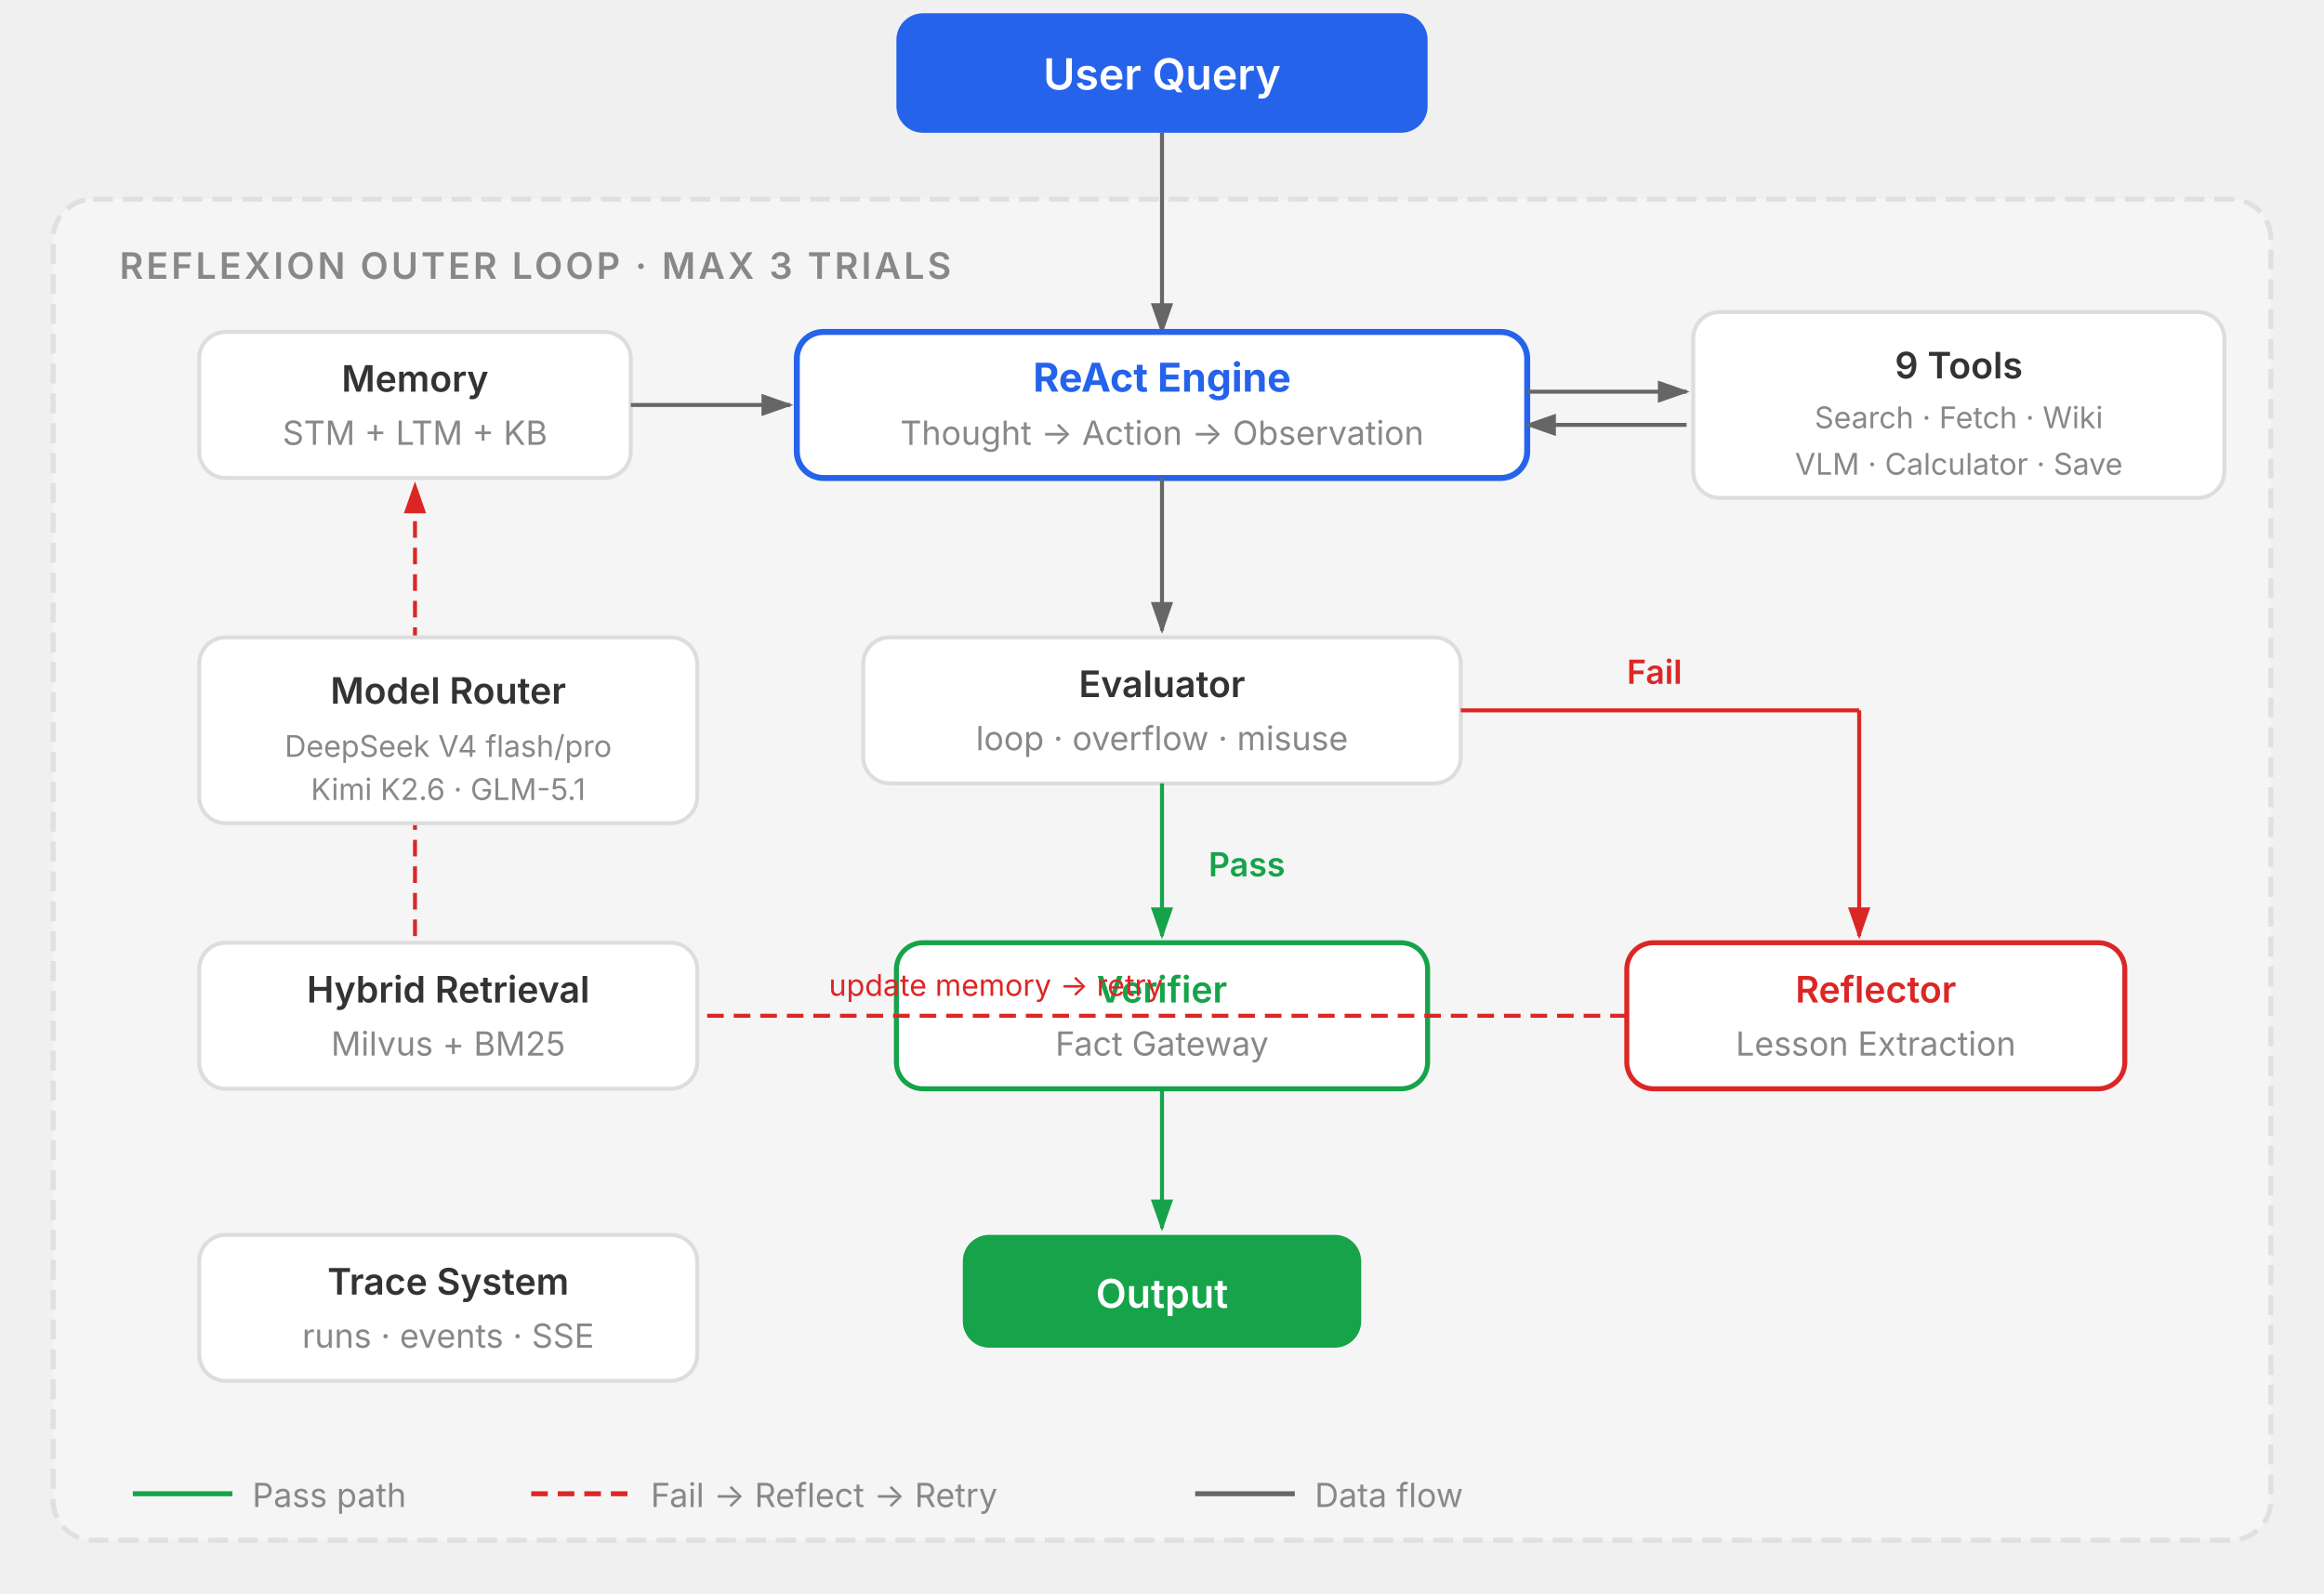
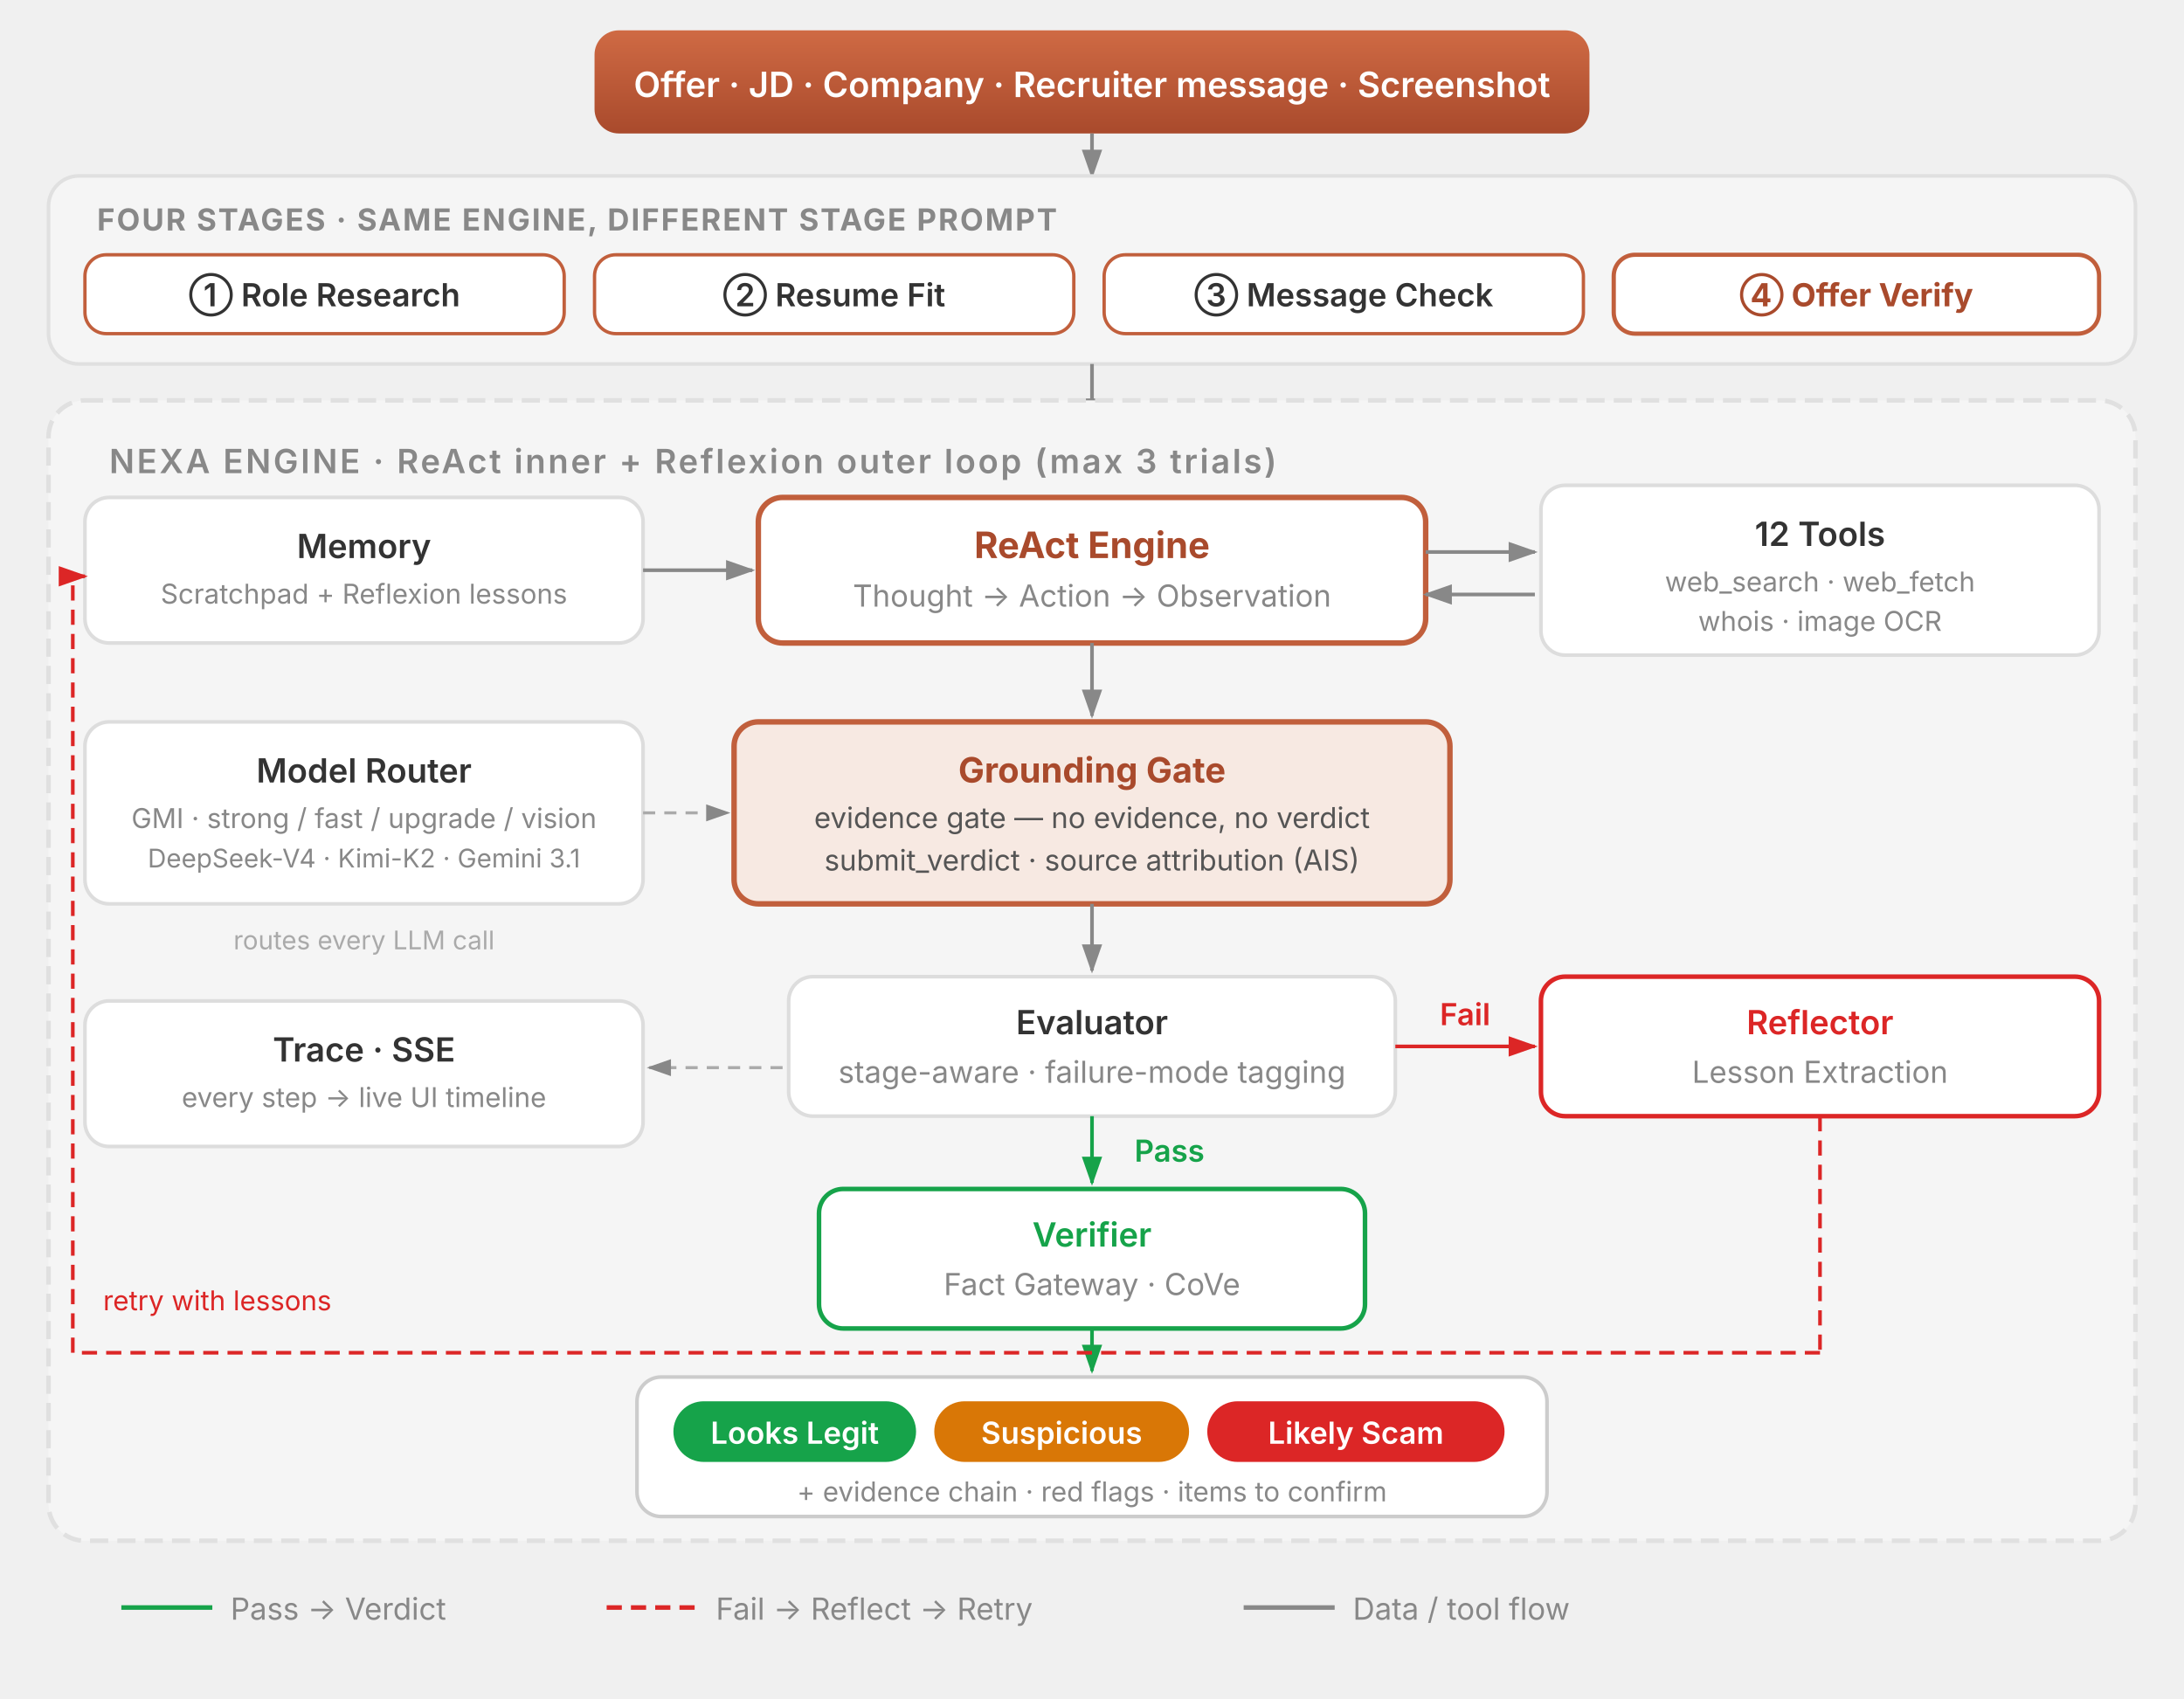
- <svg xmlns="http://www.w3.org/2000/svg" viewBox="0 0 700 480" role="img" style="font-family: -apple-system, BlinkMacSystemFont, 'Segoe UI', sans-serif;">
+ <svg xmlns="http://www.w3.org/2000/svg" viewBox="0 0 720 560" role="img" style="font-family: -apple-system, BlinkMacSystemFont, 'Segoe UI', sans-serif;">
  <defs>
    <marker id="arrow" viewBox="0 0 10 7" refX="9" refY="3.5" markerWidth="8" markerHeight="6" orient="auto">
-       <path d="M 0 0 L 10 3.5 L 0 7 z" fill="#666" />
+       <path d="M 0 0 L 10 3.5 L 0 7 z" fill="#888" />
    </marker>
    <marker id="arrow-green" viewBox="0 0 10 7" refX="9" refY="3.5" markerWidth="8" markerHeight="6" orient="auto">
      <path d="M 0 0 L 10 3.5 L 0 7 z" fill="#16a34a" />
    </marker>
    <marker id="arrow-red" viewBox="0 0 10 7" refX="9" refY="3.5" markerWidth="8" markerHeight="6" orient="auto">
      <path d="M 0 0 L 10 3.5 L 0 7 z" fill="#dc2626" />
    </marker>
+     <marker id="arrow-brand" viewBox="0 0 10 7" refX="9" refY="3.5" markerWidth="8" markerHeight="6" orient="auto">
+       <path d="M 0 0 L 10 3.5 L 0 7 z" fill="#C15F3C" />
+     </marker>
+     <linearGradient id="oc-brand" x1="0" y1="0" x2="0" y2="1">
+       <stop offset="0" stop-color="#CF6A44" />
+       <stop offset="1" stop-color="#A94A2C" />
+     </linearGradient>
  </defs>
-   <rect x="16" y="60" width="668" height="404" rx="12" fill="var(--diagram-bg, #f5f5f5)" stroke="var(--border, #e0e0e0)" stroke-width="1.5" stroke-dasharray="6 3" />
-   <text x="36" y="84" font-size="11" font-weight="600" fill="var(--text-muted, #888)" letter-spacing="0.08em">REFLEXION OUTER LOOP · MAX 3 TRIALS</text>
-   <rect x="270" y="4" width="160" height="36" rx="8" fill="var(--accent, #2563eb)" />
-   <text x="350" y="27" text-anchor="middle" font-size="13" font-weight="600" fill="#fff">User Query</text>
-   <line x1="350" y1="40" x2="350" y2="100" stroke="var(--text-muted, #666)" stroke-width="1.2" marker-end="url(#arrow)" />
-   <rect x="60" y="100" width="130" height="44" rx="8" fill="var(--card-bg, #fff)" stroke="var(--border, #ddd)" stroke-width="1.2" />
-   <text x="125" y="118" text-anchor="middle" font-size="11" font-weight="600" fill="var(--text, #333)">Memory</text>
-   <text x="125" y="134" text-anchor="middle" font-size="10" fill="var(--text-muted, #888)">STM + LTM + KB</text>
-   <rect x="240" y="100" width="220" height="44" rx="8" fill="var(--card-bg, #fff)" stroke="var(--accent, #2563eb)" stroke-width="1.8" />
-   <text x="350" y="118" text-anchor="middle" font-size="12" font-weight="700" fill="var(--accent, #2563eb)">ReAct Engine</text>
-   <text x="350" y="134" text-anchor="middle" font-size="10" fill="var(--text-muted, #888)">Thought → Action → Observation</text>
-   <line x1="190" y1="122" x2="238" y2="122" stroke="var(--text-muted, #666)" stroke-width="1.2" marker-end="url(#arrow)" />
-   <rect x="510" y="94" width="160" height="56" rx="8" fill="var(--card-bg, #fff)" stroke="var(--border, #ddd)" stroke-width="1.2" />
-   <text x="590" y="114" text-anchor="middle" font-size="11" font-weight="600" fill="var(--text, #333)">9 Tools</text>
-   <text x="590" y="129" text-anchor="middle" font-size="9" fill="var(--text-muted, #888)">Search · Fetch · Wiki</text>
-   <text x="590" y="143" text-anchor="middle" font-size="9" fill="var(--text-muted, #888)">VLM · Calculator · Save</text>
-   <line x1="460" y1="118" x2="508" y2="118" stroke="var(--text-muted, #666)" stroke-width="1.2" marker-end="url(#arrow)" />
-   <line x1="508" y1="128" x2="460" y2="128" stroke="var(--text-muted, #666)" stroke-width="1.2" marker-end="url(#arrow)" />
-   <line x1="350" y1="144" x2="350" y2="190" stroke="var(--text-muted, #666)" stroke-width="1.2" marker-end="url(#arrow)" />
-   <rect x="260" y="192" width="180" height="44" rx="8" fill="var(--card-bg, #fff)" stroke="var(--border, #ddd)" stroke-width="1.2" />
-   <text x="350" y="210" text-anchor="middle" font-size="11" font-weight="600" fill="var(--text, #333)">Evaluator</text>
-   <text x="350" y="226" text-anchor="middle" font-size="10" fill="var(--text-muted, #888)">loop · overflow · misuse</text>
-   <line x1="350" y1="236" x2="350" y2="282" stroke="#16a34a" stroke-width="1.2" marker-end="url(#arrow-green)" />
-   <text x="364" y="264" font-size="10" font-weight="600" fill="#16a34a">Pass</text>
-   <rect x="270" y="284" width="160" height="44" rx="8" fill="var(--card-bg, #fff)" stroke="#16a34a" stroke-width="1.5" />
-   <text x="350" y="302" text-anchor="middle" font-size="11" font-weight="600" fill="#16a34a">Verifier</text>
-   <text x="350" y="318" text-anchor="middle" font-size="10" fill="var(--text-muted, #888)">Fact Gateway</text>
-   <line x1="350" y1="328" x2="350" y2="370" stroke="#16a34a" stroke-width="1.2" marker-end="url(#arrow-green)" />
-   <rect x="290" y="372" width="120" height="34" rx="8" fill="#16a34a" />
-   <text x="350" y="394" text-anchor="middle" font-size="12" font-weight="600" fill="#fff">Output</text>
-   <line x1="440" y1="214" x2="560" y2="214" stroke="#dc2626" stroke-width="1.2" />
-   <line x1="560" y1="214" x2="560" y2="282" stroke="#dc2626" stroke-width="1.2" marker-end="url(#arrow-red)" />
-   <text x="490" y="206" font-size="10" font-weight="600" fill="#dc2626">Fail</text>
-   <rect x="490" y="284" width="150" height="44" rx="8" fill="var(--card-bg, #fff)" stroke="#dc2626" stroke-width="1.5" />
-   <text x="565" y="302" text-anchor="middle" font-size="11" font-weight="600" fill="#dc2626">Reflector</text>
-   <text x="565" y="318" text-anchor="middle" font-size="10" fill="var(--text-muted, #888)">Lesson Extraction</text>
-   <line x1="490" y1="306" x2="125" y2="306" stroke="#dc2626" stroke-width="1.2" stroke-dasharray="5 3" />
-   <line x1="125" y1="306" x2="125" y2="146" stroke="#dc2626" stroke-width="1.2" stroke-dasharray="5 3" marker-end="url(#arrow-red)" />
-   <text x="300" y="300" text-anchor="middle" font-size="9" fill="#dc2626">update memory → retry</text>
-   <rect x="60" y="192" width="150" height="56" rx="8" fill="var(--card-bg, #fff)" stroke="var(--border, #ddd)" stroke-width="1.2" />
-   <text x="135" y="212" text-anchor="middle" font-size="11" font-weight="600" fill="var(--text, #333)">Model Router</text>
-   <text x="135" y="228" text-anchor="middle" font-size="9" fill="var(--text-muted, #888)">DeepSeek V4 flash/pro</text>
-   <text x="135" y="241" text-anchor="middle" font-size="9" fill="var(--text-muted, #888)">Kimi K2.6 · GLM-5.1</text>
-   <rect x="60" y="372" width="150" height="44" rx="8" fill="var(--card-bg, #fff)" stroke="var(--border, #ddd)" stroke-width="1.2" />
-   <text x="135" y="390" text-anchor="middle" font-size="11" font-weight="600" fill="var(--text, #333)">Trace System</text>
-   <text x="135" y="406" text-anchor="middle" font-size="10" fill="var(--text-muted, #888)">runs · events · SSE</text>
-   <rect x="60" y="284" width="150" height="44" rx="8" fill="var(--card-bg, #fff)" stroke="var(--border, #ddd)" stroke-width="1.2" />
-   <text x="135" y="302" text-anchor="middle" font-size="11" font-weight="600" fill="var(--text, #333)">Hybrid Retrieval</text>
-   <text x="135" y="318" text-anchor="middle" font-size="10" fill="var(--text-muted, #888)">Milvus + BM25</text>
-   <line x1="40" y1="450" x2="70" y2="450" stroke="#16a34a" stroke-width="1.5" />
-   <text x="76" y="454" font-size="10" fill="var(--text-muted, #888)">Pass path</text>
-   <line x1="160" y1="450" x2="190" y2="450" stroke="#dc2626" stroke-width="1.5" stroke-dasharray="5 3" />
-   <text x="196" y="454" font-size="10" fill="var(--text-muted, #888)">Fail → Reflect → Retry</text>
-   <line x1="360" y1="450" x2="390" y2="450" stroke="var(--text-muted, #666)" stroke-width="1.5" />
-   <text x="396" y="454" font-size="10" fill="var(--text-muted, #888)">Data flow</text>
+   <rect x="196" y="10" width="328" height="34" rx="8" fill="url(#oc-brand)" />
+   <text x="360" y="32" text-anchor="middle" font-size="11.5" font-weight="600" fill="#fff">Offer · JD · Company · Recruiter message · Screenshot</text>
+   <line x1="360" y1="44" x2="360" y2="58" stroke="var(--text-muted, #888)" stroke-width="1.2" marker-end="url(#arrow)" />
+   <rect x="16" y="58" width="688" height="62" rx="10" fill="var(--diagram-bg, #f5f5f5)" stroke="var(--border, #e0e0e0)" stroke-width="1.2" />
+   <text x="32" y="76" font-size="10" font-weight="700" fill="var(--text-muted, #888)" letter-spacing="0.06em">FOUR STAGES · SAME ENGINE, DIFFERENT STAGE PROMPT</text>
+   <g>
+     <rect x="28" y="84" width="158" height="26" rx="7" fill="var(--card-bg, #fff)" stroke="#C15F3C" stroke-width="1.1" />
+     <text x="107" y="101" text-anchor="middle" font-size="10.5" font-weight="600" fill="var(--text, #333)">① Role Research</text>
+     <rect x="196" y="84" width="158" height="26" rx="7" fill="var(--card-bg, #fff)" stroke="#C15F3C" stroke-width="1.1" />
+     <text x="275" y="101" text-anchor="middle" font-size="10.5" font-weight="600" fill="var(--text, #333)">② Resume Fit</text>
+     <rect x="364" y="84" width="158" height="26" rx="7" fill="var(--card-bg, #fff)" stroke="#C15F3C" stroke-width="1.1" />
+     <text x="443" y="101" text-anchor="middle" font-size="10.5" font-weight="600" fill="var(--text, #333)">③ Message Check</text>
+     <rect x="532" y="84" width="160" height="26" rx="7" fill="var(--card-bg, #fff)" stroke="#C15F3C" stroke-width="1.4" />
+     <text x="612" y="101" text-anchor="middle" font-size="10.5" font-weight="700" fill="var(--brand-strong, #A94A2C)">④ Offer Verify</text>
+   </g>
+   <line x1="360" y1="120" x2="360" y2="140" stroke="var(--text-muted, #888)" stroke-width="1.2" marker-end="url(#arrow)" />
+   <rect x="16" y="132" width="688" height="376" rx="12" fill="var(--diagram-bg, #f5f5f5)" stroke="var(--border, #e0e0e0)" stroke-width="1.5" stroke-dasharray="6 3" />
+   <text x="36" y="156" font-size="11" font-weight="600" fill="var(--text-muted, #888)" letter-spacing="0.07em">NEXA ENGINE · ReAct inner + Reflexion outer loop (max 3 trials)</text>
+   <rect x="28" y="164" width="184" height="48" rx="8" fill="var(--card-bg, #fff)" stroke="var(--border, #ddd)" stroke-width="1.2" />
+   <text x="120" y="184" text-anchor="middle" font-size="11" font-weight="600" fill="var(--text, #333)">Memory</text>
+   <text x="120" y="199" text-anchor="middle" font-size="9" fill="var(--text-muted, #888)">Scratchpad + Reflexion lessons</text>
+   <line x1="212" y1="188" x2="248" y2="188" stroke="var(--text-muted, #888)" stroke-width="1.2" marker-end="url(#arrow)" />
+   <rect x="250" y="164" width="220" height="48" rx="8" fill="var(--card-bg, #fff)" stroke="#C15F3C" stroke-width="1.8" />
+   <text x="360" y="184" text-anchor="middle" font-size="12" font-weight="700" fill="var(--brand-strong, #A94A2C)">ReAct Engine</text>
+   <text x="360" y="200" text-anchor="middle" font-size="10" fill="var(--text-muted, #888)">Thought → Action → Observation</text>
+   <rect x="508" y="160" width="184" height="56" rx="8" fill="var(--card-bg, #fff)" stroke="var(--border, #ddd)" stroke-width="1.2" />
+   <text x="600" y="180" text-anchor="middle" font-size="11" font-weight="600" fill="var(--text, #333)">12 Tools</text>
+   <text x="600" y="195" text-anchor="middle" font-size="9" fill="var(--text-muted, #888)">web_search · web_fetch</text>
+   <text x="600" y="208" text-anchor="middle" font-size="9" fill="var(--text-muted, #888)">whois · image OCR</text>
+   <line x1="470" y1="182" x2="506" y2="182" stroke="var(--text-muted, #888)" stroke-width="1.2" marker-end="url(#arrow)" />
+   <line x1="506" y1="196" x2="470" y2="196" stroke="var(--text-muted, #888)" stroke-width="1.2" marker-end="url(#arrow)" />
+   <line x1="360" y1="212" x2="360" y2="236" stroke="var(--text-muted, #888)" stroke-width="1.2" marker-end="url(#arrow)" />
+   <rect x="242" y="238" width="236" height="60" rx="8" fill="var(--gate-bg, #f7e9e2)" stroke="#C15F3C" stroke-width="1.8" />
+   <text x="360" y="258" text-anchor="middle" font-size="11.5" font-weight="700" fill="var(--brand-strong, #A94A2C)">Grounding Gate</text>
+   <text x="360" y="273" text-anchor="middle" font-size="9.5" fill="var(--text, #555)">evidence gate — no evidence, no verdict</text>
+   <text x="360" y="287" text-anchor="middle" font-size="9.5" fill="var(--text, #555)">submit_verdict · source attribution (AIS)</text>
+   <line x1="360" y1="298" x2="360" y2="320" stroke="var(--text-muted, #888)" stroke-width="1.2" marker-end="url(#arrow)" />
+   <rect x="260" y="322" width="200" height="46" rx="8" fill="var(--card-bg, #fff)" stroke="var(--border, #ddd)" stroke-width="1.2" />
+   <text x="360" y="341" text-anchor="middle" font-size="11" font-weight="600" fill="var(--text, #333)">Evaluator</text>
+   <text x="360" y="357" text-anchor="middle" font-size="10" fill="var(--text-muted, #888)">stage-aware · failure-mode tagging</text>
+   <line x1="460" y1="345" x2="506" y2="345" stroke="#dc2626" stroke-width="1.2" marker-end="url(#arrow-red)" />
+   <text x="483" y="338" text-anchor="middle" font-size="10" font-weight="600" fill="#dc2626">Fail</text>
+   <rect x="508" y="322" width="184" height="46" rx="8" fill="var(--card-bg, #fff)" stroke="#dc2626" stroke-width="1.5" />
+   <text x="600" y="341" text-anchor="middle" font-size="11" font-weight="600" fill="#dc2626">Reflector</text>
+   <text x="600" y="357" text-anchor="middle" font-size="10" fill="var(--text-muted, #888)">Lesson Extraction</text>
+   <line x1="360" y1="368" x2="360" y2="390" stroke="#16a34a" stroke-width="1.2" marker-end="url(#arrow-green)" />
+   <text x="374" y="383" font-size="10" font-weight="600" fill="#16a34a">Pass</text>
+   <rect x="270" y="392" width="180" height="46" rx="8" fill="var(--card-bg, #fff)" stroke="#16a34a" stroke-width="1.5" />
+   <text x="360" y="411" text-anchor="middle" font-size="11" font-weight="600" fill="#16a34a">Verifier</text>
+   <text x="360" y="427" text-anchor="middle" font-size="10" fill="var(--text-muted, #888)">Fact Gateway · CoVe</text>
+   <line x1="360" y1="438" x2="360" y2="452" stroke="#16a34a" stroke-width="1.2" marker-end="url(#arrow-green)" />
+   <rect x="210" y="454" width="300" height="46" rx="8" fill="var(--card-bg, #fff)" stroke="var(--border, #ccc)" stroke-width="1.2" />
+   <rect x="222" y="462" width="80" height="20" rx="10" fill="#16a34a" />
+   <text x="262" y="476" text-anchor="middle" font-size="10" font-weight="600" fill="#fff">Looks Legit</text>
+   <rect x="308" y="462" width="84" height="20" rx="10" fill="#d97706" />
+   <text x="350" y="476" text-anchor="middle" font-size="10" font-weight="600" fill="#fff">Suspicious</text>
+   <rect x="398" y="462" width="98" height="20" rx="10" fill="#dc2626" />
+   <text x="447" y="476" text-anchor="middle" font-size="10" font-weight="600" fill="#fff">Likely Scam</text>
+   <text x="360" y="495" text-anchor="middle" font-size="9" fill="var(--text-muted, #888)">+ evidence chain · red flags · items to confirm</text>
+   <rect x="28" y="238" width="184" height="60" rx="8" fill="var(--card-bg, #fff)" stroke="var(--border, #ddd)" stroke-width="1.2" />
+   <text x="120" y="258" text-anchor="middle" font-size="11" font-weight="600" fill="var(--text, #333)">Model Router</text>
+   <text x="120" y="273" text-anchor="middle" font-size="9" fill="var(--text-muted, #888)">GMI · strong / fast / upgrade / vision</text>
+   <text x="120" y="286" text-anchor="middle" font-size="8.5" fill="var(--text-muted, #888)">DeepSeek-V4 · Kimi-K2 · Gemini 3.1</text>
+   <line x1="212" y1="268" x2="240" y2="268" stroke="var(--text-muted, #aaa)" stroke-width="1" stroke-dasharray="4 3" marker-end="url(#arrow)" />
+   <text x="120" y="313" text-anchor="middle" font-size="8.5" fill="var(--text-muted, #aaa)">routes every LLM call</text>
+   <rect x="28" y="330" width="184" height="48" rx="8" fill="var(--card-bg, #fff)" stroke="var(--border, #ddd)" stroke-width="1.2" />
+   <text x="120" y="350" text-anchor="middle" font-size="11" font-weight="600" fill="var(--text, #333)">Trace · SSE</text>
+   <text x="120" y="365" text-anchor="middle" font-size="9" fill="var(--text-muted, #888)">every step → live UI timeline</text>
+   <line x1="258" y1="352" x2="214" y2="352" stroke="var(--text-muted, #aaa)" stroke-width="1" stroke-dasharray="4 3" marker-end="url(#arrow)" />
+   <line x1="600" y1="368" x2="600" y2="446" stroke="#dc2626" stroke-width="1.2" stroke-dasharray="5 3" />
+   <line x1="600" y1="446" x2="24" y2="446" stroke="#dc2626" stroke-width="1.2" stroke-dasharray="5 3" />
+   <line x1="24" y1="446" x2="24" y2="190" stroke="#dc2626" stroke-width="1.2" stroke-dasharray="5 3" />
+   <line x1="24" y1="190" x2="28" y2="190" stroke="#dc2626" stroke-width="1.2" stroke-dasharray="5 3" marker-end="url(#arrow-red)" />
+   <text x="34" y="432" font-size="9" fill="#dc2626">retry with lessons</text>
+   <line x1="40" y1="530" x2="70" y2="530" stroke="#16a34a" stroke-width="1.5" />
+   <text x="76" y="534" font-size="10" fill="var(--text-muted, #888)">Pass → Verdict</text>
+   <line x1="200" y1="530" x2="230" y2="530" stroke="#dc2626" stroke-width="1.5" stroke-dasharray="5 3" />
+   <text x="236" y="534" font-size="10" fill="var(--text-muted, #888)">Fail → Reflect → Retry</text>
+   <line x1="410" y1="530" x2="440" y2="530" stroke="var(--text-muted, #888)" stroke-width="1.5" />
+   <text x="446" y="534" font-size="10" fill="var(--text-muted, #888)">Data / tool flow</text>
</svg>
